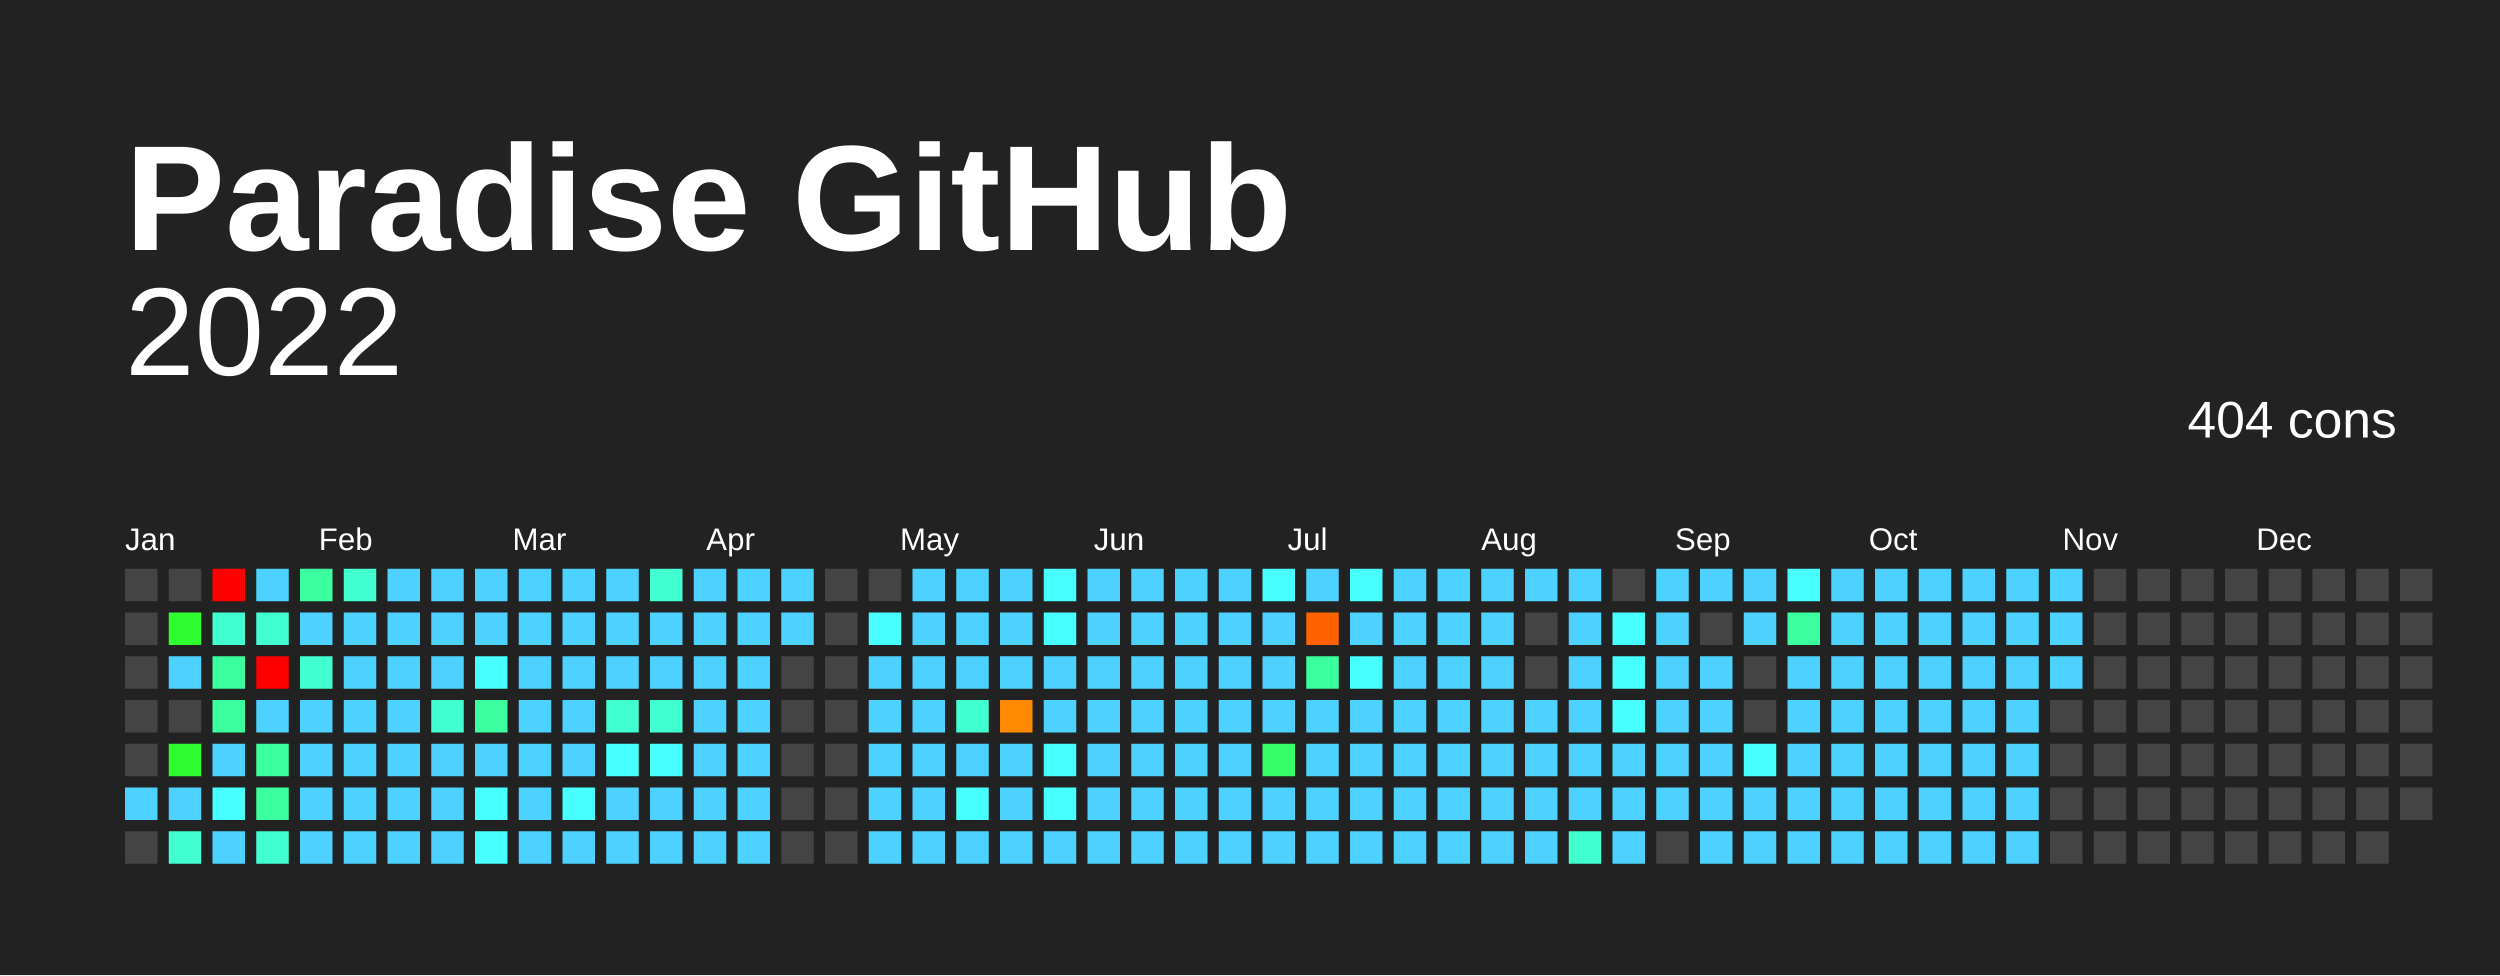
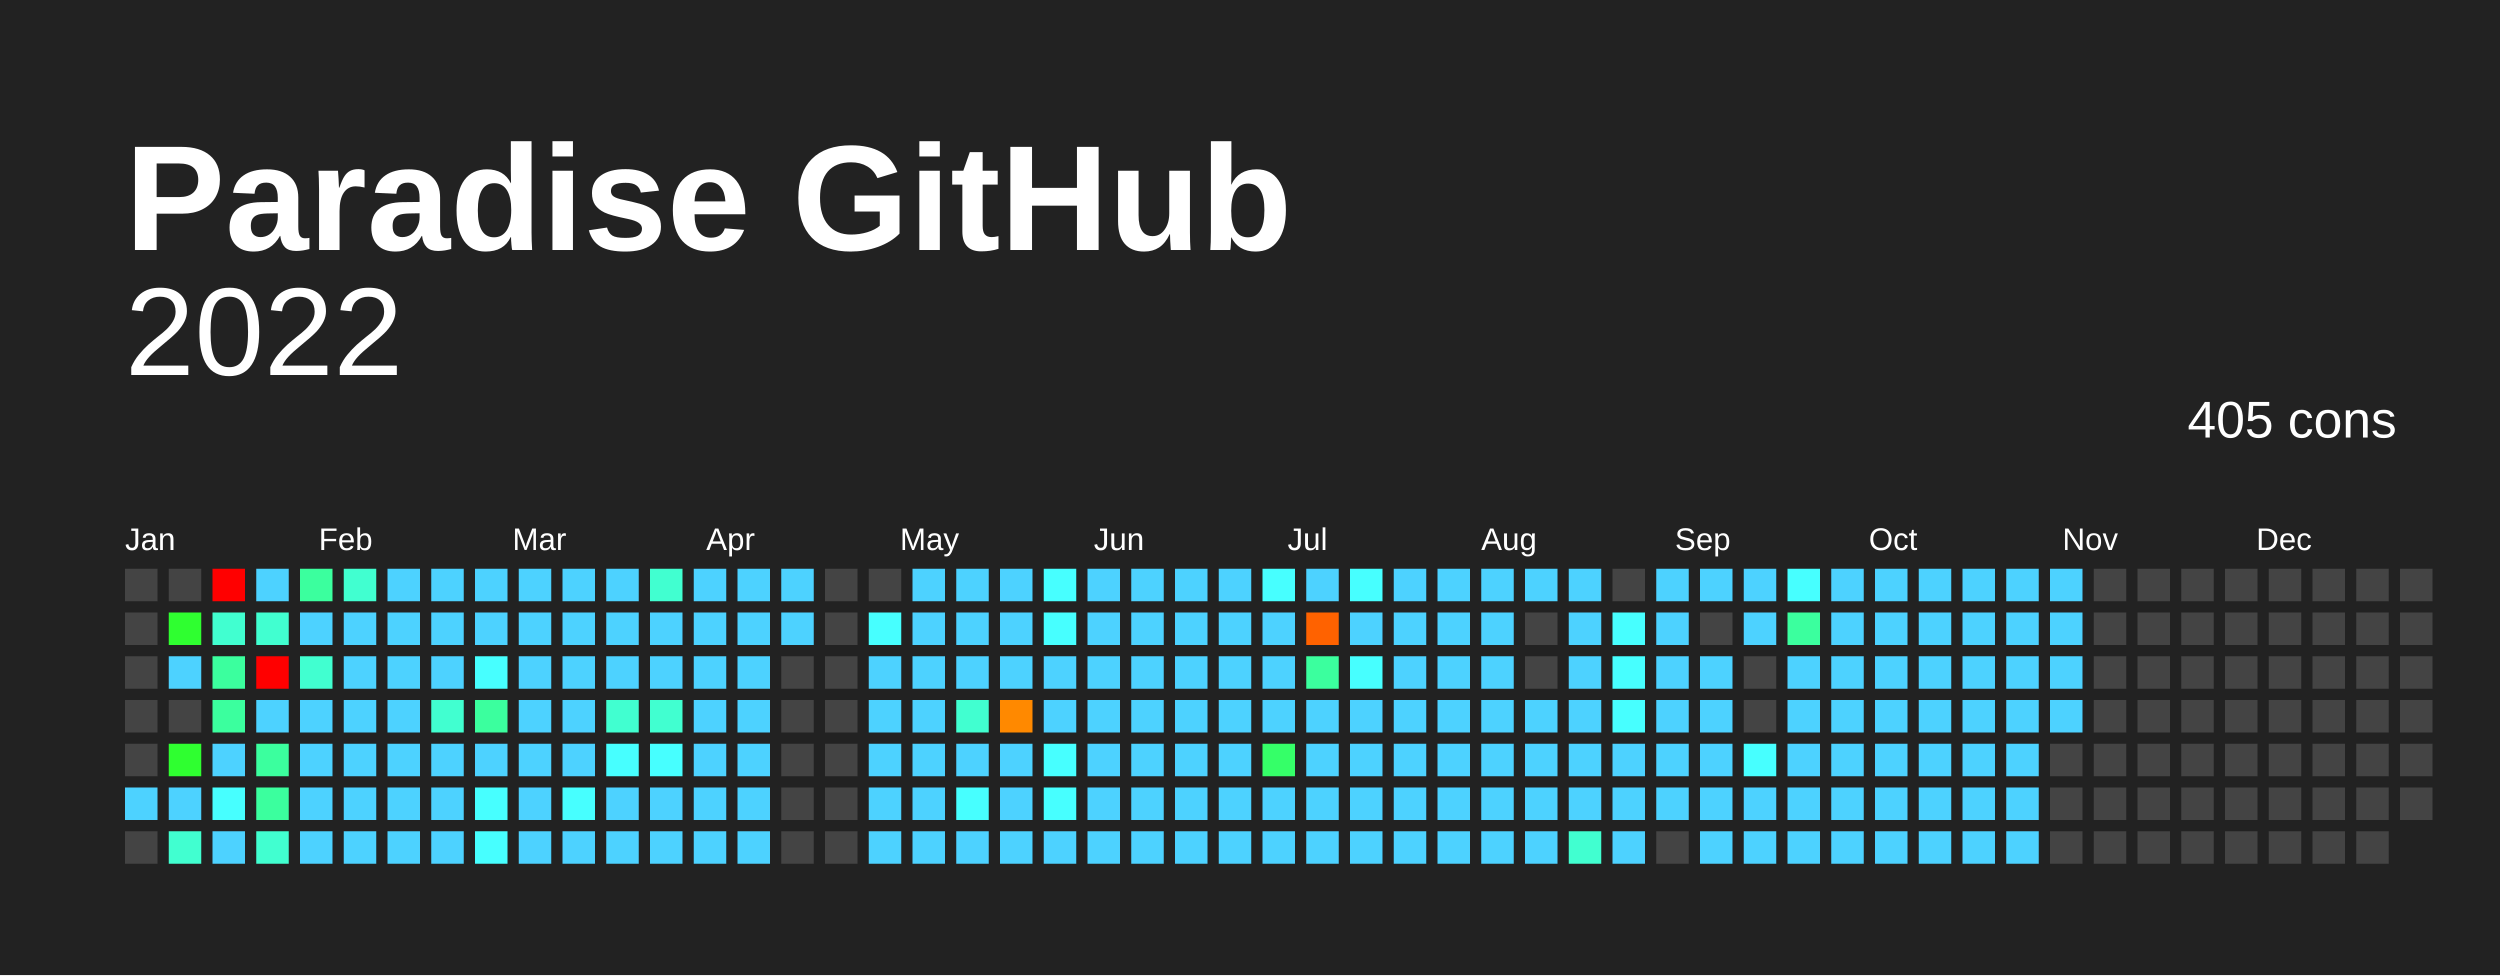
<svg xmlns="http://www.w3.org/2000/svg" baseProfile="full" height="78mm" version="1.1" viewBox="0,0,200,78" width="200mm">
  <defs />
  <rect fill="#222222" height="78" width="200" x="0" y="0" />
  <text fill="#FFFFFF" style="font-size:12px; font-family:Arial; font-weight:bold;" x="10" y="20">Paradise GitHub</text>
  <text alignment-baseline="hanging" fill="#FFFFFF" style="font-size:10.0px; font-family:Arial;" x="10" y="30">2022</text>
-   <text alignment-baseline="hanging" fill="#FFFFFF" style="font-size:4.125px; font-family:Arial;" x="175" y="35">404 cons</text>
+   <text alignment-baseline="hanging" fill="#FFFFFF" style="font-size:4.125px; font-family:Arial;" x="175" y="35">405 cons</text>
  <text fill="#FFFFFF" style="font-size:2.5px; font-family:Arial" x="10.0" y="44">Jan</text>
  <text fill="#FFFFFF" style="font-size:2.5px; font-family:Arial" x="25.5" y="44">Feb</text>
  <text fill="#FFFFFF" style="font-size:2.5px; font-family:Arial" x="41.0" y="44">Mar</text>
  <text fill="#FFFFFF" style="font-size:2.5px; font-family:Arial" x="56.5" y="44">Apr</text>
  <text fill="#FFFFFF" style="font-size:2.5px; font-family:Arial" x="72.0" y="44">May</text>
  <text fill="#FFFFFF" style="font-size:2.5px; font-family:Arial" x="87.5" y="44">Jun</text>
  <text fill="#FFFFFF" style="font-size:2.5px; font-family:Arial" x="103.0" y="44">Jul</text>
  <text fill="#FFFFFF" style="font-size:2.5px; font-family:Arial" x="118.5" y="44">Aug</text>
  <text fill="#FFFFFF" style="font-size:2.5px; font-family:Arial" x="134.0" y="44">Sep</text>
  <text fill="#FFFFFF" style="font-size:2.5px; font-family:Arial" x="149.5" y="44">Oct</text>
  <text fill="#FFFFFF" style="font-size:2.5px; font-family:Arial" x="165.0" y="44">Nov</text>
  <text fill="#FFFFFF" style="font-size:2.5px; font-family:Arial" x="180.5" y="44">Dec</text>
  <rect fill="#444444" height="2.6" width="2.6" x="10.0" y="45.5" />
  <rect fill="#444444" height="2.6" width="2.6" x="10.0" y="49.0" />
  <rect fill="#444444" height="2.6" width="2.6" x="10.0" y="52.5" />
  <rect fill="#444444" height="2.6" width="2.6" x="10.0" y="56.0" />
  <rect fill="#444444" height="2.6" width="2.6" x="10.0" y="59.5" />
  <rect fill="#4dd2ff" height="2.6" width="2.6" x="10.0" y="63.0" />
  <rect fill="#444444" height="2.6" width="2.6" x="10.0" y="66.5" />
  <rect fill="#444444" height="2.6" width="2.6" x="13.5" y="45.5" />
  <rect fill="#2fff30" height="2.6" width="2.6" x="13.5" y="49.0" />
  <rect fill="#4dd2ff" height="2.6" width="2.6" x="13.5" y="52.5" />
  <rect fill="#444444" height="2.6" width="2.6" x="13.5" y="56.0" />
  <rect fill="#2fff30" height="2.6" width="2.6" x="13.5" y="59.5" />
  <rect fill="#4dd2ff" height="2.6" width="2.6" x="13.5" y="63.0" />
  <rect fill="#41ffd0" height="2.6" width="2.6" x="13.5" y="66.5" />
  <rect fill="red" height="2.6" width="2.6" x="17.0" y="45.5" />
  <rect fill="#41ffd0" height="2.6" width="2.6" x="17.0" y="49.0" />
  <rect fill="#3bff9e" height="2.6" width="2.6" x="17.0" y="52.5" />
  <rect fill="#3bff9e" height="2.6" width="2.6" x="17.0" y="56.0" />
  <rect fill="#4dd2ff" height="2.6" width="2.6" x="17.0" y="59.5" />
  <rect fill="#47ffff" height="2.6" width="2.6" x="17.0" y="63.0" />
  <rect fill="#4dd2ff" height="2.6" width="2.6" x="17.0" y="66.5" />
  <rect fill="#4dd2ff" height="2.6" width="2.6" x="20.5" y="45.5" />
  <rect fill="#41ffd0" height="2.6" width="2.6" x="20.5" y="49.0" />
  <rect fill="red" height="2.6" width="2.6" x="20.5" y="52.5" />
  <rect fill="#4dd2ff" height="2.6" width="2.6" x="20.5" y="56.0" />
  <rect fill="#3bff9e" height="2.6" width="2.6" x="20.5" y="59.5" />
  <rect fill="#3bff9e" height="2.6" width="2.6" x="20.5" y="63.0" />
  <rect fill="#41ffd0" height="2.6" width="2.6" x="20.5" y="66.5" />
  <rect fill="#3bff9e" height="2.6" width="2.6" x="24.0" y="45.5" />
  <rect fill="#4dd2ff" height="2.6" width="2.6" x="24.0" y="49.0" />
  <rect fill="#41ffd0" height="2.6" width="2.6" x="24.0" y="52.5" />
  <rect fill="#4dd2ff" height="2.6" width="2.6" x="24.0" y="56.0" />
  <rect fill="#4dd2ff" height="2.6" width="2.6" x="24.0" y="59.5" />
  <rect fill="#4dd2ff" height="2.6" width="2.6" x="24.0" y="63.0" />
  <rect fill="#4dd2ff" height="2.6" width="2.6" x="24.0" y="66.5" />
  <rect fill="#41ffd0" height="2.6" width="2.6" x="27.5" y="45.5" />
  <rect fill="#4dd2ff" height="2.6" width="2.6" x="27.5" y="49.0" />
  <rect fill="#4dd2ff" height="2.6" width="2.6" x="27.5" y="52.5" />
  <rect fill="#4dd2ff" height="2.6" width="2.6" x="27.5" y="56.0" />
  <rect fill="#4dd2ff" height="2.6" width="2.6" x="27.5" y="59.5" />
  <rect fill="#4dd2ff" height="2.6" width="2.6" x="27.5" y="63.0" />
  <rect fill="#4dd2ff" height="2.6" width="2.6" x="27.5" y="66.5" />
  <rect fill="#4dd2ff" height="2.6" width="2.6" x="31.0" y="45.5" />
  <rect fill="#4dd2ff" height="2.6" width="2.6" x="31.0" y="49.0" />
  <rect fill="#4dd2ff" height="2.6" width="2.6" x="31.0" y="52.5" />
  <rect fill="#4dd2ff" height="2.6" width="2.6" x="31.0" y="56.0" />
  <rect fill="#4dd2ff" height="2.6" width="2.6" x="31.0" y="59.5" />
  <rect fill="#4dd2ff" height="2.6" width="2.6" x="31.0" y="63.0" />
  <rect fill="#4dd2ff" height="2.6" width="2.6" x="31.0" y="66.5" />
  <rect fill="#4dd2ff" height="2.6" width="2.6" x="34.5" y="45.5" />
  <rect fill="#4dd2ff" height="2.6" width="2.6" x="34.5" y="49.0" />
  <rect fill="#4dd2ff" height="2.6" width="2.6" x="34.5" y="52.5" />
  <rect fill="#41ffd0" height="2.6" width="2.6" x="34.5" y="56.0" />
  <rect fill="#4dd2ff" height="2.6" width="2.6" x="34.5" y="59.5" />
  <rect fill="#4dd2ff" height="2.6" width="2.6" x="34.5" y="63.0" />
  <rect fill="#4dd2ff" height="2.6" width="2.6" x="34.5" y="66.5" />
  <rect fill="#4dd2ff" height="2.6" width="2.6" x="38.0" y="45.5" />
  <rect fill="#4dd2ff" height="2.6" width="2.6" x="38.0" y="49.0" />
  <rect fill="#47ffff" height="2.6" width="2.6" x="38.0" y="52.5" />
  <rect fill="#3bff9e" height="2.6" width="2.6" x="38.0" y="56.0" />
  <rect fill="#4dd2ff" height="2.6" width="2.6" x="38.0" y="59.5" />
  <rect fill="#47ffff" height="2.6" width="2.6" x="38.0" y="63.0" />
  <rect fill="#47ffff" height="2.6" width="2.6" x="38.0" y="66.5" />
  <rect fill="#4dd2ff" height="2.6" width="2.6" x="41.5" y="45.5" />
  <rect fill="#4dd2ff" height="2.6" width="2.6" x="41.5" y="49.0" />
  <rect fill="#4dd2ff" height="2.6" width="2.6" x="41.5" y="52.5" />
  <rect fill="#4dd2ff" height="2.6" width="2.6" x="41.5" y="56.0" />
  <rect fill="#4dd2ff" height="2.6" width="2.6" x="41.5" y="59.5" />
  <rect fill="#4dd2ff" height="2.6" width="2.6" x="41.5" y="63.0" />
  <rect fill="#4dd2ff" height="2.6" width="2.6" x="41.5" y="66.5" />
  <rect fill="#4dd2ff" height="2.6" width="2.6" x="45.0" y="45.5" />
  <rect fill="#4dd2ff" height="2.6" width="2.6" x="45.0" y="49.0" />
  <rect fill="#4dd2ff" height="2.6" width="2.6" x="45.0" y="52.5" />
  <rect fill="#4dd2ff" height="2.6" width="2.6" x="45.0" y="56.0" />
  <rect fill="#4dd2ff" height="2.6" width="2.6" x="45.0" y="59.5" />
  <rect fill="#47ffff" height="2.6" width="2.6" x="45.0" y="63.0" />
  <rect fill="#4dd2ff" height="2.6" width="2.6" x="45.0" y="66.5" />
  <rect fill="#4dd2ff" height="2.6" width="2.6" x="48.5" y="45.5" />
  <rect fill="#4dd2ff" height="2.6" width="2.6" x="48.5" y="49.0" />
  <rect fill="#4dd2ff" height="2.6" width="2.6" x="48.5" y="52.5" />
  <rect fill="#41ffd0" height="2.6" width="2.6" x="48.5" y="56.0" />
  <rect fill="#47ffff" height="2.6" width="2.6" x="48.5" y="59.5" />
  <rect fill="#4dd2ff" height="2.6" width="2.6" x="48.5" y="63.0" />
  <rect fill="#4dd2ff" height="2.6" width="2.6" x="48.5" y="66.5" />
  <rect fill="#41ffd0" height="2.6" width="2.6" x="52.0" y="45.5" />
  <rect fill="#4dd2ff" height="2.6" width="2.6" x="52.0" y="49.0" />
  <rect fill="#4dd2ff" height="2.6" width="2.6" x="52.0" y="52.5" />
  <rect fill="#41ffd0" height="2.6" width="2.6" x="52.0" y="56.0" />
  <rect fill="#47ffff" height="2.6" width="2.6" x="52.0" y="59.5" />
  <rect fill="#4dd2ff" height="2.6" width="2.6" x="52.0" y="63.0" />
  <rect fill="#4dd2ff" height="2.6" width="2.6" x="52.0" y="66.5" />
  <rect fill="#4dd2ff" height="2.6" width="2.6" x="55.5" y="45.5" />
  <rect fill="#4dd2ff" height="2.6" width="2.6" x="55.5" y="49.0" />
  <rect fill="#4dd2ff" height="2.6" width="2.6" x="55.5" y="52.5" />
  <rect fill="#4dd2ff" height="2.6" width="2.6" x="55.5" y="56.0" />
  <rect fill="#4dd2ff" height="2.6" width="2.6" x="55.5" y="59.5" />
  <rect fill="#4dd2ff" height="2.6" width="2.6" x="55.5" y="63.0" />
  <rect fill="#4dd2ff" height="2.6" width="2.6" x="55.5" y="66.5" />
  <rect fill="#4dd2ff" height="2.6" width="2.6" x="59.0" y="45.5" />
  <rect fill="#4dd2ff" height="2.6" width="2.6" x="59.0" y="49.0" />
  <rect fill="#4dd2ff" height="2.6" width="2.6" x="59.0" y="52.5" />
  <rect fill="#4dd2ff" height="2.6" width="2.6" x="59.0" y="56.0" />
  <rect fill="#4dd2ff" height="2.6" width="2.6" x="59.0" y="59.5" />
  <rect fill="#4dd2ff" height="2.6" width="2.6" x="59.0" y="63.0" />
  <rect fill="#4dd2ff" height="2.6" width="2.6" x="59.0" y="66.5" />
  <rect fill="#4dd2ff" height="2.6" width="2.6" x="62.5" y="45.5" />
  <rect fill="#4dd2ff" height="2.6" width="2.6" x="62.5" y="49.0" />
  <rect fill="#444444" height="2.6" width="2.6" x="62.5" y="52.5" />
  <rect fill="#444444" height="2.6" width="2.6" x="62.5" y="56.0" />
  <rect fill="#444444" height="2.6" width="2.6" x="62.5" y="59.5" />
  <rect fill="#444444" height="2.6" width="2.6" x="62.5" y="63.0" />
  <rect fill="#444444" height="2.6" width="2.6" x="62.5" y="66.5" />
  <rect fill="#444444" height="2.6" width="2.6" x="66.0" y="45.5" />
  <rect fill="#444444" height="2.6" width="2.6" x="66.0" y="49.0" />
  <rect fill="#444444" height="2.6" width="2.6" x="66.0" y="52.5" />
  <rect fill="#444444" height="2.6" width="2.6" x="66.0" y="56.0" />
  <rect fill="#444444" height="2.6" width="2.6" x="66.0" y="59.5" />
  <rect fill="#444444" height="2.6" width="2.6" x="66.0" y="63.0" />
  <rect fill="#444444" height="2.6" width="2.6" x="66.0" y="66.5" />
  <rect fill="#444444" height="2.6" width="2.6" x="69.5" y="45.5" />
  <rect fill="#47ffff" height="2.6" width="2.6" x="69.5" y="49.0" />
  <rect fill="#4dd2ff" height="2.6" width="2.6" x="69.5" y="52.5" />
  <rect fill="#4dd2ff" height="2.6" width="2.6" x="69.5" y="56.0" />
  <rect fill="#4dd2ff" height="2.6" width="2.6" x="69.5" y="59.5" />
  <rect fill="#4dd2ff" height="2.6" width="2.6" x="69.5" y="63.0" />
  <rect fill="#4dd2ff" height="2.6" width="2.6" x="69.5" y="66.5" />
  <rect fill="#4dd2ff" height="2.6" width="2.6" x="73.0" y="45.5" />
  <rect fill="#4dd2ff" height="2.6" width="2.6" x="73.0" y="49.0" />
  <rect fill="#4dd2ff" height="2.6" width="2.6" x="73.0" y="52.5" />
  <rect fill="#4dd2ff" height="2.6" width="2.6" x="73.0" y="56.0" />
  <rect fill="#4dd2ff" height="2.6" width="2.6" x="73.0" y="59.5" />
  <rect fill="#4dd2ff" height="2.6" width="2.6" x="73.0" y="63.0" />
  <rect fill="#4dd2ff" height="2.6" width="2.6" x="73.0" y="66.5" />
  <rect fill="#4dd2ff" height="2.6" width="2.6" x="76.5" y="45.5" />
  <rect fill="#4dd2ff" height="2.6" width="2.6" x="76.5" y="49.0" />
  <rect fill="#4dd2ff" height="2.6" width="2.6" x="76.5" y="52.5" />
  <rect fill="#41ffd0" height="2.6" width="2.6" x="76.5" y="56.0" />
  <rect fill="#4dd2ff" height="2.6" width="2.6" x="76.5" y="59.5" />
  <rect fill="#47ffff" height="2.6" width="2.6" x="76.5" y="63.0" />
  <rect fill="#4dd2ff" height="2.6" width="2.6" x="76.5" y="66.5" />
  <rect fill="#4dd2ff" height="2.6" width="2.6" x="80.0" y="45.5" />
  <rect fill="#4dd2ff" height="2.6" width="2.6" x="80.0" y="49.0" />
  <rect fill="#4dd2ff" height="2.6" width="2.6" x="80.0" y="52.5" />
  <rect fill="#ff8900" height="2.6" width="2.6" x="80.0" y="56.0" />
  <rect fill="#4dd2ff" height="2.6" width="2.6" x="80.0" y="59.5" />
  <rect fill="#4dd2ff" height="2.6" width="2.6" x="80.0" y="63.0" />
  <rect fill="#4dd2ff" height="2.6" width="2.6" x="80.0" y="66.5" />
  <rect fill="#47ffff" height="2.6" width="2.6" x="83.5" y="45.5" />
  <rect fill="#47ffff" height="2.6" width="2.6" x="83.5" y="49.0" />
  <rect fill="#4dd2ff" height="2.6" width="2.6" x="83.5" y="52.5" />
  <rect fill="#4dd2ff" height="2.6" width="2.6" x="83.5" y="56.0" />
  <rect fill="#47ffff" height="2.6" width="2.6" x="83.5" y="59.5" />
  <rect fill="#47ffff" height="2.6" width="2.6" x="83.5" y="63.0" />
  <rect fill="#4dd2ff" height="2.6" width="2.6" x="83.5" y="66.5" />
  <rect fill="#4dd2ff" height="2.6" width="2.6" x="87.0" y="45.5" />
  <rect fill="#4dd2ff" height="2.6" width="2.6" x="87.0" y="49.0" />
  <rect fill="#4dd2ff" height="2.6" width="2.6" x="87.0" y="52.5" />
  <rect fill="#4dd2ff" height="2.6" width="2.6" x="87.0" y="56.0" />
  <rect fill="#4dd2ff" height="2.6" width="2.6" x="87.0" y="59.5" />
  <rect fill="#4dd2ff" height="2.6" width="2.6" x="87.0" y="63.0" />
  <rect fill="#4dd2ff" height="2.6" width="2.6" x="87.0" y="66.5" />
  <rect fill="#4dd2ff" height="2.6" width="2.6" x="90.5" y="45.5" />
  <rect fill="#4dd2ff" height="2.6" width="2.6" x="90.5" y="49.0" />
  <rect fill="#4dd2ff" height="2.6" width="2.6" x="90.5" y="52.5" />
  <rect fill="#4dd2ff" height="2.6" width="2.6" x="90.5" y="56.0" />
  <rect fill="#4dd2ff" height="2.6" width="2.6" x="90.5" y="59.5" />
  <rect fill="#4dd2ff" height="2.6" width="2.6" x="90.5" y="63.0" />
  <rect fill="#4dd2ff" height="2.6" width="2.6" x="90.5" y="66.5" />
  <rect fill="#4dd2ff" height="2.6" width="2.6" x="94.0" y="45.5" />
  <rect fill="#4dd2ff" height="2.6" width="2.6" x="94.0" y="49.0" />
  <rect fill="#4dd2ff" height="2.6" width="2.6" x="94.0" y="52.5" />
  <rect fill="#4dd2ff" height="2.6" width="2.6" x="94.0" y="56.0" />
  <rect fill="#4dd2ff" height="2.6" width="2.6" x="94.0" y="59.5" />
  <rect fill="#4dd2ff" height="2.6" width="2.6" x="94.0" y="63.0" />
  <rect fill="#4dd2ff" height="2.6" width="2.6" x="94.0" y="66.5" />
  <rect fill="#4dd2ff" height="2.6" width="2.6" x="97.5" y="45.5" />
  <rect fill="#4dd2ff" height="2.6" width="2.6" x="97.5" y="49.0" />
  <rect fill="#4dd2ff" height="2.6" width="2.6" x="97.5" y="52.5" />
  <rect fill="#4dd2ff" height="2.6" width="2.6" x="97.5" y="56.0" />
  <rect fill="#4dd2ff" height="2.6" width="2.6" x="97.5" y="59.5" />
  <rect fill="#4dd2ff" height="2.6" width="2.6" x="97.5" y="63.0" />
  <rect fill="#4dd2ff" height="2.6" width="2.6" x="97.5" y="66.5" />
  <rect fill="#47ffff" height="2.6" width="2.6" x="101.0" y="45.5" />
  <rect fill="#4dd2ff" height="2.6" width="2.6" x="101.0" y="49.0" />
  <rect fill="#4dd2ff" height="2.6" width="2.6" x="101.0" y="52.5" />
  <rect fill="#4dd2ff" height="2.6" width="2.6" x="101.0" y="56.0" />
  <rect fill="#35ff68" height="2.6" width="2.6" x="101.0" y="59.5" />
  <rect fill="#4dd2ff" height="2.6" width="2.6" x="101.0" y="63.0" />
  <rect fill="#4dd2ff" height="2.6" width="2.6" x="101.0" y="66.5" />
  <rect fill="#4dd2ff" height="2.6" width="2.6" x="104.5" y="45.5" />
  <rect fill="#ff6200" height="2.6" width="2.6" x="104.5" y="49.0" />
  <rect fill="#3bff9e" height="2.6" width="2.6" x="104.5" y="52.5" />
  <rect fill="#4dd2ff" height="2.6" width="2.6" x="104.5" y="56.0" />
  <rect fill="#4dd2ff" height="2.6" width="2.6" x="104.5" y="59.5" />
  <rect fill="#4dd2ff" height="2.6" width="2.6" x="104.5" y="63.0" />
  <rect fill="#4dd2ff" height="2.6" width="2.6" x="104.5" y="66.5" />
  <rect fill="#47ffff" height="2.6" width="2.6" x="108.0" y="45.5" />
  <rect fill="#4dd2ff" height="2.6" width="2.6" x="108.0" y="49.0" />
  <rect fill="#47ffff" height="2.6" width="2.6" x="108.0" y="52.5" />
  <rect fill="#4dd2ff" height="2.6" width="2.6" x="108.0" y="56.0" />
  <rect fill="#4dd2ff" height="2.6" width="2.6" x="108.0" y="59.5" />
  <rect fill="#4dd2ff" height="2.6" width="2.6" x="108.0" y="63.0" />
  <rect fill="#4dd2ff" height="2.6" width="2.6" x="108.0" y="66.5" />
  <rect fill="#4dd2ff" height="2.6" width="2.6" x="111.5" y="45.5" />
  <rect fill="#4dd2ff" height="2.6" width="2.6" x="111.5" y="49.0" />
  <rect fill="#4dd2ff" height="2.6" width="2.6" x="111.5" y="52.5" />
  <rect fill="#4dd2ff" height="2.6" width="2.6" x="111.5" y="56.0" />
  <rect fill="#4dd2ff" height="2.6" width="2.6" x="111.5" y="59.5" />
  <rect fill="#4dd2ff" height="2.6" width="2.6" x="111.5" y="63.0" />
  <rect fill="#4dd2ff" height="2.6" width="2.6" x="111.5" y="66.5" />
  <rect fill="#4dd2ff" height="2.6" width="2.6" x="115.0" y="45.5" />
  <rect fill="#4dd2ff" height="2.6" width="2.6" x="115.0" y="49.0" />
  <rect fill="#4dd2ff" height="2.6" width="2.6" x="115.0" y="52.5" />
  <rect fill="#4dd2ff" height="2.6" width="2.6" x="115.0" y="56.0" />
  <rect fill="#4dd2ff" height="2.6" width="2.6" x="115.0" y="59.5" />
  <rect fill="#4dd2ff" height="2.6" width="2.6" x="115.0" y="63.0" />
  <rect fill="#4dd2ff" height="2.6" width="2.6" x="115.0" y="66.5" />
  <rect fill="#4dd2ff" height="2.6" width="2.6" x="118.5" y="45.5" />
  <rect fill="#4dd2ff" height="2.6" width="2.6" x="118.5" y="49.0" />
  <rect fill="#4dd2ff" height="2.6" width="2.6" x="118.5" y="52.5" />
  <rect fill="#4dd2ff" height="2.6" width="2.6" x="118.5" y="56.0" />
  <rect fill="#4dd2ff" height="2.6" width="2.6" x="118.5" y="59.5" />
  <rect fill="#4dd2ff" height="2.6" width="2.6" x="118.5" y="63.0" />
  <rect fill="#4dd2ff" height="2.6" width="2.6" x="118.5" y="66.5" />
  <rect fill="#4dd2ff" height="2.6" width="2.6" x="122.0" y="45.5" />
  <rect fill="#444444" height="2.6" width="2.6" x="122.0" y="49.0" />
  <rect fill="#444444" height="2.6" width="2.6" x="122.0" y="52.5" />
  <rect fill="#4dd2ff" height="2.6" width="2.6" x="122.0" y="56.0" />
  <rect fill="#4dd2ff" height="2.6" width="2.6" x="122.0" y="59.5" />
  <rect fill="#4dd2ff" height="2.6" width="2.6" x="122.0" y="63.0" />
  <rect fill="#4dd2ff" height="2.6" width="2.6" x="122.0" y="66.5" />
  <rect fill="#4dd2ff" height="2.6" width="2.6" x="125.5" y="45.5" />
  <rect fill="#4dd2ff" height="2.6" width="2.6" x="125.5" y="49.0" />
  <rect fill="#4dd2ff" height="2.6" width="2.6" x="125.5" y="52.5" />
  <rect fill="#4dd2ff" height="2.6" width="2.6" x="125.5" y="56.0" />
  <rect fill="#4dd2ff" height="2.6" width="2.6" x="125.5" y="59.5" />
  <rect fill="#4dd2ff" height="2.6" width="2.6" x="125.5" y="63.0" />
  <rect fill="#41ffd0" height="2.6" width="2.6" x="125.5" y="66.5" />
  <rect fill="#444444" height="2.6" width="2.6" x="129.0" y="45.5" />
  <rect fill="#47ffff" height="2.6" width="2.6" x="129.0" y="49.0" />
  <rect fill="#47ffff" height="2.6" width="2.6" x="129.0" y="52.5" />
  <rect fill="#47ffff" height="2.6" width="2.6" x="129.0" y="56.0" />
  <rect fill="#4dd2ff" height="2.6" width="2.6" x="129.0" y="59.5" />
  <rect fill="#4dd2ff" height="2.6" width="2.6" x="129.0" y="63.0" />
  <rect fill="#4dd2ff" height="2.6" width="2.6" x="129.0" y="66.5" />
  <rect fill="#4dd2ff" height="2.6" width="2.6" x="132.5" y="45.5" />
  <rect fill="#4dd2ff" height="2.6" width="2.6" x="132.5" y="49.0" />
  <rect fill="#4dd2ff" height="2.6" width="2.6" x="132.5" y="52.5" />
  <rect fill="#4dd2ff" height="2.6" width="2.6" x="132.5" y="56.0" />
  <rect fill="#4dd2ff" height="2.6" width="2.6" x="132.5" y="59.5" />
  <rect fill="#4dd2ff" height="2.6" width="2.6" x="132.5" y="63.0" />
  <rect fill="#444444" height="2.6" width="2.6" x="132.5" y="66.5" />
  <rect fill="#4dd2ff" height="2.6" width="2.6" x="136.0" y="45.5" />
  <rect fill="#444444" height="2.6" width="2.6" x="136.0" y="49.0" />
  <rect fill="#4dd2ff" height="2.6" width="2.6" x="136.0" y="52.5" />
  <rect fill="#4dd2ff" height="2.6" width="2.6" x="136.0" y="56.0" />
  <rect fill="#4dd2ff" height="2.6" width="2.6" x="136.0" y="59.5" />
  <rect fill="#4dd2ff" height="2.6" width="2.6" x="136.0" y="63.0" />
  <rect fill="#4dd2ff" height="2.6" width="2.6" x="136.0" y="66.5" />
  <rect fill="#4dd2ff" height="2.6" width="2.6" x="139.5" y="45.5" />
  <rect fill="#4dd2ff" height="2.6" width="2.6" x="139.5" y="49.0" />
  <rect fill="#444444" height="2.6" width="2.6" x="139.5" y="52.5" />
  <rect fill="#444444" height="2.6" width="2.6" x="139.5" y="56.0" />
  <rect fill="#47ffff" height="2.6" width="2.6" x="139.5" y="59.5" />
  <rect fill="#4dd2ff" height="2.6" width="2.6" x="139.5" y="63.0" />
  <rect fill="#4dd2ff" height="2.6" width="2.6" x="139.5" y="66.5" />
  <rect fill="#47ffff" height="2.6" width="2.6" x="143.0" y="45.5" />
  <rect fill="#3bff9e" height="2.6" width="2.6" x="143.0" y="49.0" />
  <rect fill="#4dd2ff" height="2.6" width="2.6" x="143.0" y="52.5" />
  <rect fill="#4dd2ff" height="2.6" width="2.6" x="143.0" y="56.0" />
  <rect fill="#4dd2ff" height="2.6" width="2.6" x="143.0" y="59.5" />
  <rect fill="#4dd2ff" height="2.6" width="2.6" x="143.0" y="63.0" />
  <rect fill="#4dd2ff" height="2.6" width="2.6" x="143.0" y="66.5" />
  <rect fill="#4dd2ff" height="2.6" width="2.6" x="146.5" y="45.5" />
  <rect fill="#4dd2ff" height="2.6" width="2.6" x="146.5" y="49.0" />
  <rect fill="#4dd2ff" height="2.6" width="2.6" x="146.5" y="52.5" />
  <rect fill="#4dd2ff" height="2.6" width="2.6" x="146.5" y="56.0" />
  <rect fill="#4dd2ff" height="2.6" width="2.6" x="146.5" y="59.5" />
  <rect fill="#4dd2ff" height="2.6" width="2.6" x="146.5" y="63.0" />
  <rect fill="#4dd2ff" height="2.6" width="2.6" x="146.5" y="66.5" />
  <rect fill="#4dd2ff" height="2.6" width="2.6" x="150.0" y="45.5" />
  <rect fill="#4dd2ff" height="2.6" width="2.6" x="150.0" y="49.0" />
  <rect fill="#4dd2ff" height="2.6" width="2.6" x="150.0" y="52.5" />
  <rect fill="#4dd2ff" height="2.6" width="2.6" x="150.0" y="56.0" />
  <rect fill="#4dd2ff" height="2.6" width="2.6" x="150.0" y="59.5" />
  <rect fill="#4dd2ff" height="2.6" width="2.6" x="150.0" y="63.0" />
  <rect fill="#4dd2ff" height="2.6" width="2.6" x="150.0" y="66.5" />
  <rect fill="#4dd2ff" height="2.6" width="2.6" x="153.5" y="45.5" />
  <rect fill="#4dd2ff" height="2.6" width="2.6" x="153.5" y="49.0" />
  <rect fill="#4dd2ff" height="2.6" width="2.6" x="153.5" y="52.5" />
  <rect fill="#4dd2ff" height="2.6" width="2.6" x="153.5" y="56.0" />
  <rect fill="#4dd2ff" height="2.6" width="2.6" x="153.5" y="59.5" />
  <rect fill="#4dd2ff" height="2.6" width="2.6" x="153.5" y="63.0" />
  <rect fill="#4dd2ff" height="2.6" width="2.6" x="153.5" y="66.5" />
  <rect fill="#4dd2ff" height="2.6" width="2.6" x="157.0" y="45.5" />
  <rect fill="#4dd2ff" height="2.6" width="2.6" x="157.0" y="49.0" />
  <rect fill="#4dd2ff" height="2.6" width="2.6" x="157.0" y="52.5" />
  <rect fill="#4dd2ff" height="2.6" width="2.6" x="157.0" y="56.0" />
  <rect fill="#4dd2ff" height="2.6" width="2.6" x="157.0" y="59.5" />
  <rect fill="#4dd2ff" height="2.6" width="2.6" x="157.0" y="63.0" />
  <rect fill="#4dd2ff" height="2.6" width="2.6" x="157.0" y="66.5" />
  <rect fill="#4dd2ff" height="2.6" width="2.6" x="160.5" y="45.5" />
  <rect fill="#4dd2ff" height="2.6" width="2.6" x="160.5" y="49.0" />
  <rect fill="#4dd2ff" height="2.6" width="2.6" x="160.5" y="52.5" />
  <rect fill="#4dd2ff" height="2.6" width="2.6" x="160.5" y="56.0" />
  <rect fill="#4dd2ff" height="2.6" width="2.6" x="160.5" y="59.5" />
  <rect fill="#4dd2ff" height="2.6" width="2.6" x="160.5" y="63.0" />
  <rect fill="#4dd2ff" height="2.6" width="2.6" x="160.5" y="66.5" />
  <rect fill="#4dd2ff" height="2.6" width="2.6" x="164.0" y="45.5" />
  <rect fill="#4dd2ff" height="2.6" width="2.6" x="164.0" y="49.0" />
  <rect fill="#4dd2ff" height="2.6" width="2.6" x="164.0" y="52.5" />
-   <rect fill="#444444" height="2.6" width="2.6" x="164.0" y="56.0" />
+   <rect fill="#4dd2ff" height="2.6" width="2.6" x="164.0" y="56.0" />
  <rect fill="#444444" height="2.6" width="2.6" x="164.0" y="59.5" />
  <rect fill="#444444" height="2.6" width="2.6" x="164.0" y="63.0" />
  <rect fill="#444444" height="2.6" width="2.6" x="164.0" y="66.5" />
  <rect fill="#444444" height="2.6" width="2.6" x="167.5" y="45.5" />
  <rect fill="#444444" height="2.6" width="2.6" x="167.5" y="49.0" />
  <rect fill="#444444" height="2.6" width="2.6" x="167.5" y="52.5" />
  <rect fill="#444444" height="2.6" width="2.6" x="167.5" y="56.0" />
  <rect fill="#444444" height="2.6" width="2.6" x="167.5" y="59.5" />
  <rect fill="#444444" height="2.6" width="2.6" x="167.5" y="63.0" />
  <rect fill="#444444" height="2.6" width="2.6" x="167.5" y="66.5" />
  <rect fill="#444444" height="2.6" width="2.6" x="171.0" y="45.5" />
  <rect fill="#444444" height="2.6" width="2.6" x="171.0" y="49.0" />
  <rect fill="#444444" height="2.6" width="2.6" x="171.0" y="52.5" />
  <rect fill="#444444" height="2.6" width="2.6" x="171.0" y="56.0" />
  <rect fill="#444444" height="2.6" width="2.6" x="171.0" y="59.5" />
  <rect fill="#444444" height="2.6" width="2.6" x="171.0" y="63.0" />
  <rect fill="#444444" height="2.6" width="2.6" x="171.0" y="66.5" />
  <rect fill="#444444" height="2.6" width="2.6" x="174.5" y="45.5" />
  <rect fill="#444444" height="2.6" width="2.6" x="174.5" y="49.0" />
  <rect fill="#444444" height="2.6" width="2.6" x="174.5" y="52.5" />
  <rect fill="#444444" height="2.6" width="2.6" x="174.5" y="56.0" />
  <rect fill="#444444" height="2.6" width="2.6" x="174.5" y="59.5" />
  <rect fill="#444444" height="2.6" width="2.6" x="174.5" y="63.0" />
  <rect fill="#444444" height="2.6" width="2.6" x="174.5" y="66.5" />
  <rect fill="#444444" height="2.6" width="2.6" x="178.0" y="45.5" />
  <rect fill="#444444" height="2.6" width="2.6" x="178.0" y="49.0" />
  <rect fill="#444444" height="2.6" width="2.6" x="178.0" y="52.5" />
  <rect fill="#444444" height="2.6" width="2.6" x="178.0" y="56.0" />
  <rect fill="#444444" height="2.6" width="2.6" x="178.0" y="59.5" />
  <rect fill="#444444" height="2.6" width="2.6" x="178.0" y="63.0" />
  <rect fill="#444444" height="2.6" width="2.6" x="178.0" y="66.5" />
  <rect fill="#444444" height="2.6" width="2.6" x="181.5" y="45.5" />
  <rect fill="#444444" height="2.6" width="2.6" x="181.5" y="49.0" />
  <rect fill="#444444" height="2.6" width="2.6" x="181.5" y="52.5" />
  <rect fill="#444444" height="2.6" width="2.6" x="181.5" y="56.0" />
  <rect fill="#444444" height="2.6" width="2.6" x="181.5" y="59.5" />
  <rect fill="#444444" height="2.6" width="2.6" x="181.5" y="63.0" />
  <rect fill="#444444" height="2.6" width="2.6" x="181.5" y="66.5" />
  <rect fill="#444444" height="2.6" width="2.6" x="185.0" y="45.5" />
  <rect fill="#444444" height="2.6" width="2.6" x="185.0" y="49.0" />
  <rect fill="#444444" height="2.6" width="2.6" x="185.0" y="52.5" />
  <rect fill="#444444" height="2.6" width="2.6" x="185.0" y="56.0" />
  <rect fill="#444444" height="2.6" width="2.6" x="185.0" y="59.5" />
  <rect fill="#444444" height="2.6" width="2.6" x="185.0" y="63.0" />
  <rect fill="#444444" height="2.6" width="2.6" x="185.0" y="66.5" />
  <rect fill="#444444" height="2.6" width="2.6" x="188.5" y="45.5" />
  <rect fill="#444444" height="2.6" width="2.6" x="188.5" y="49.0" />
  <rect fill="#444444" height="2.6" width="2.6" x="188.5" y="52.5" />
  <rect fill="#444444" height="2.6" width="2.6" x="188.5" y="56.0" />
  <rect fill="#444444" height="2.6" width="2.6" x="188.5" y="59.5" />
  <rect fill="#444444" height="2.6" width="2.6" x="188.5" y="63.0" />
  <rect fill="#444444" height="2.6" width="2.6" x="188.5" y="66.5" />
  <rect fill="#444444" height="2.6" width="2.6" x="192.0" y="45.5" />
  <rect fill="#444444" height="2.6" width="2.6" x="192.0" y="49.0" />
  <rect fill="#444444" height="2.6" width="2.6" x="192.0" y="52.5" />
  <rect fill="#444444" height="2.6" width="2.6" x="192.0" y="56.0" />
  <rect fill="#444444" height="2.6" width="2.6" x="192.0" y="59.5" />
  <rect fill="#444444" height="2.6" width="2.6" x="192.0" y="63.0" />
</svg>
